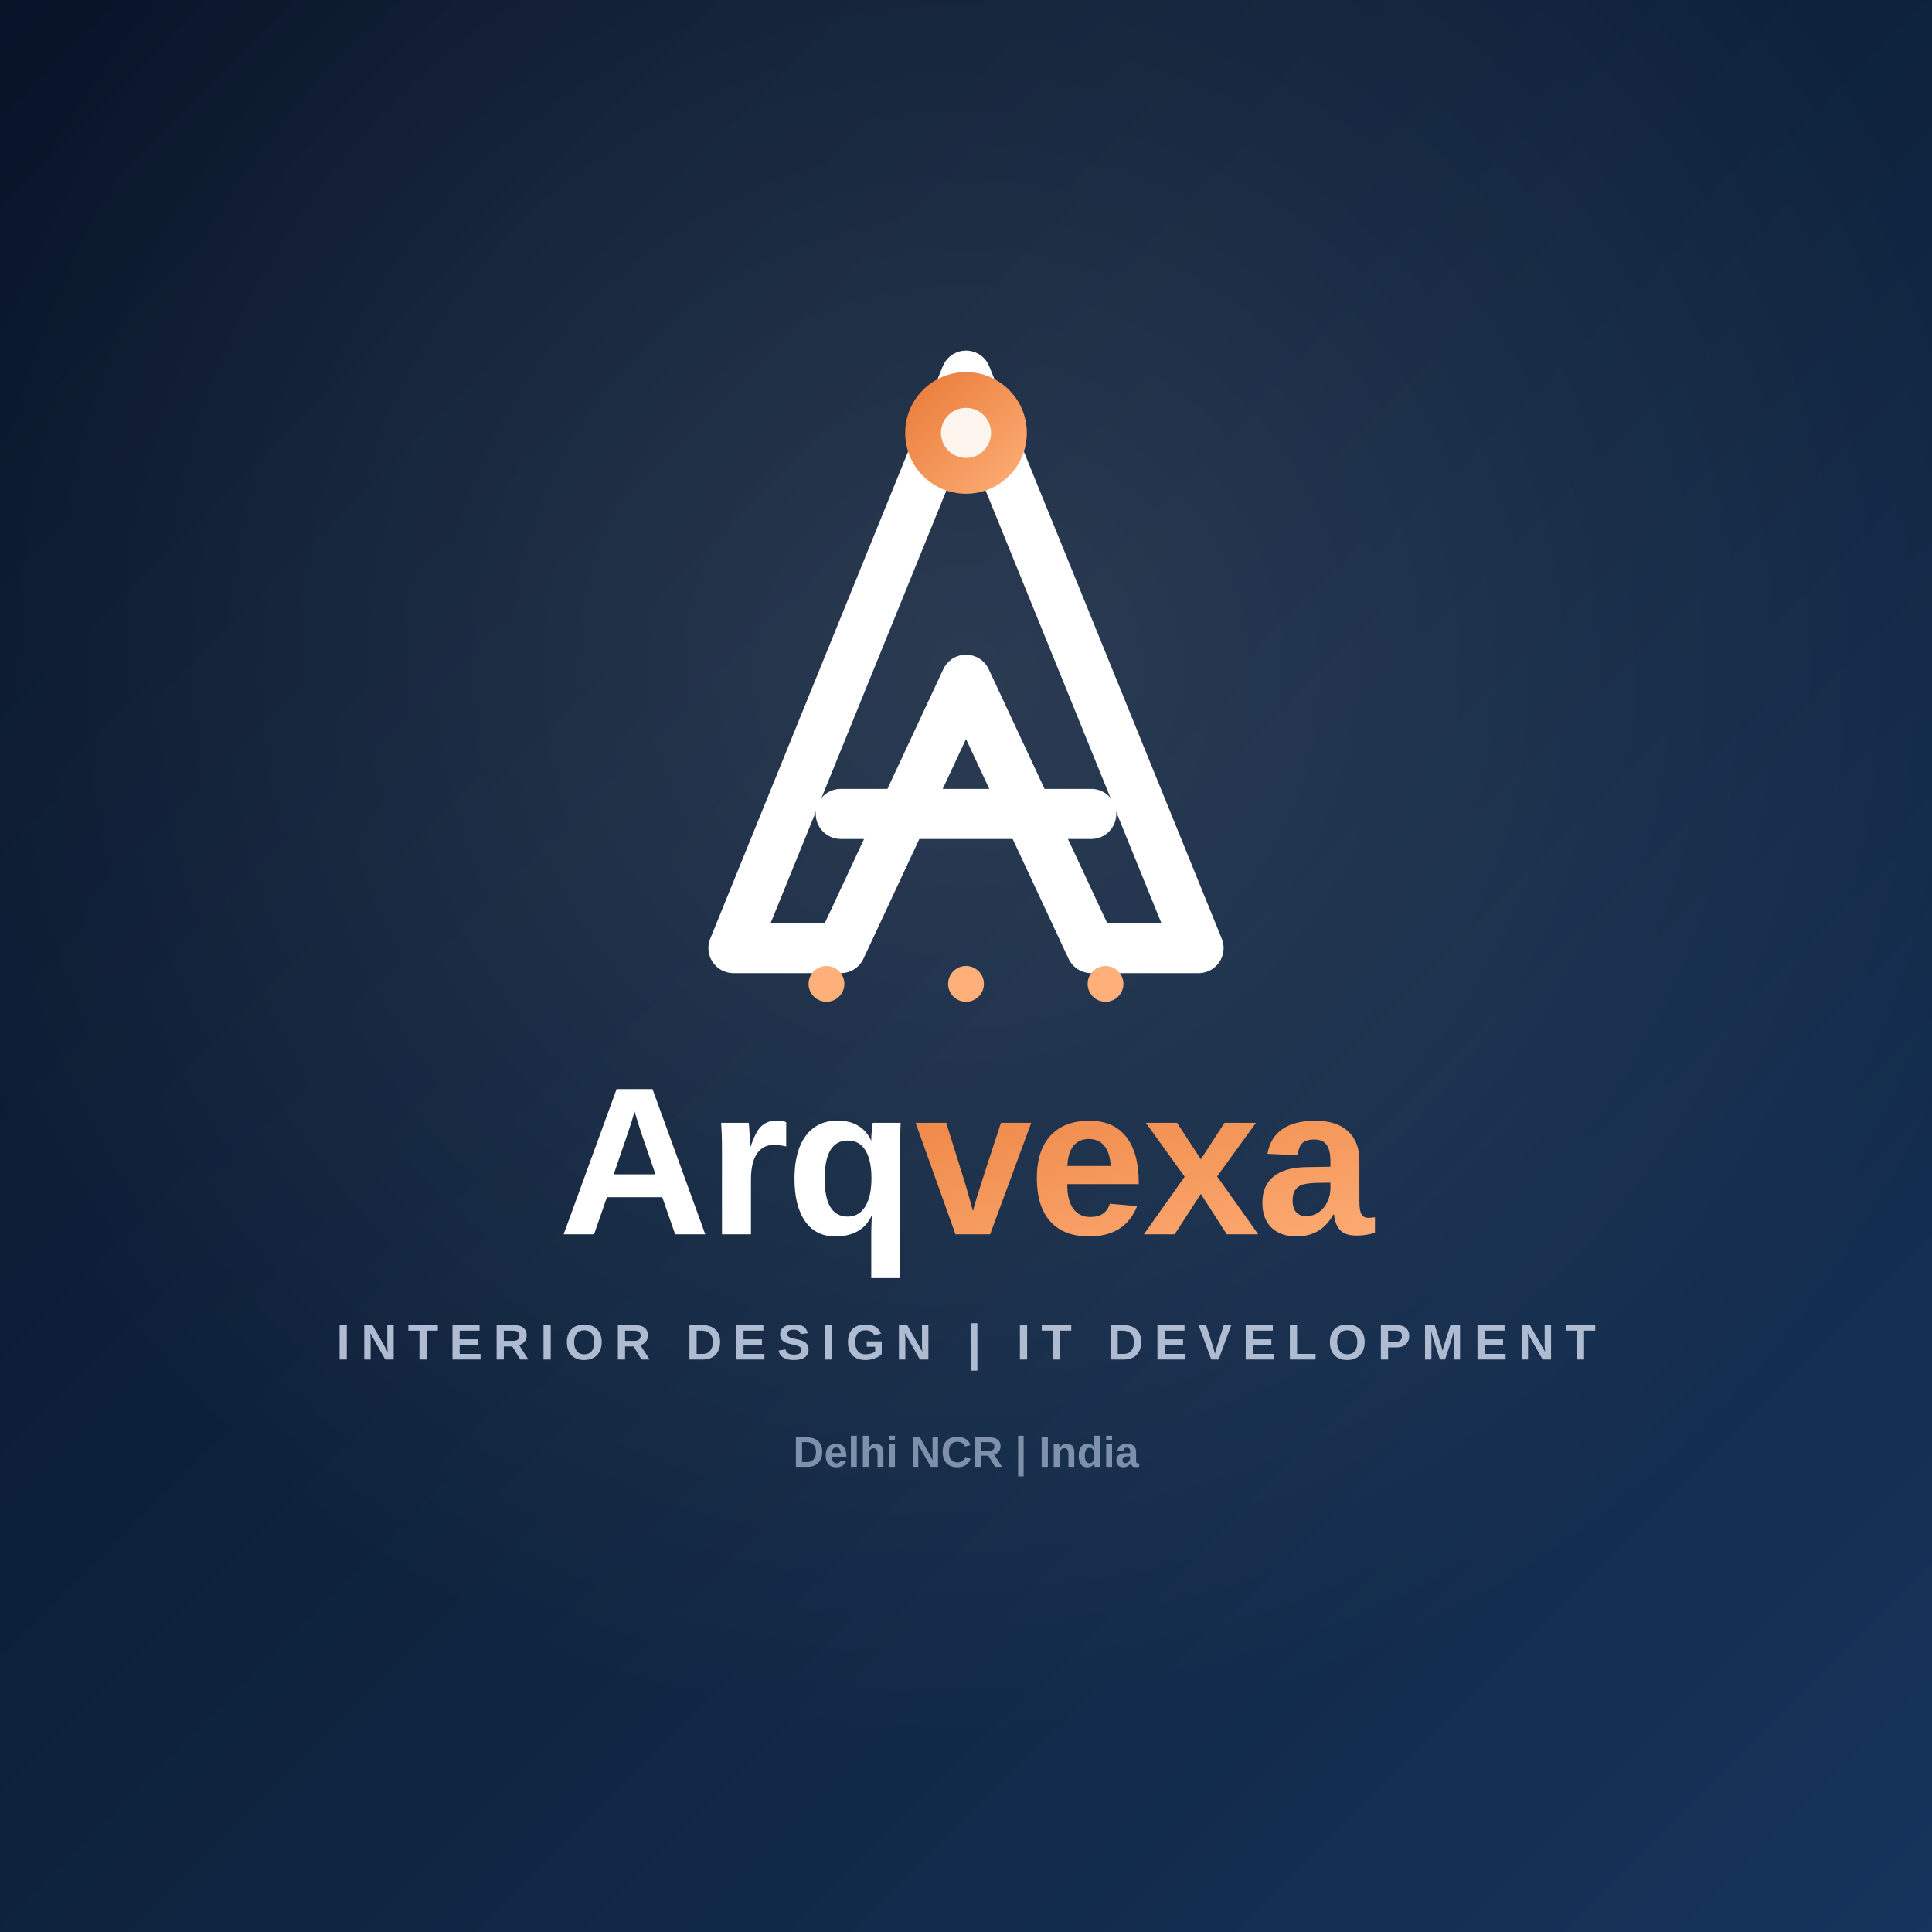
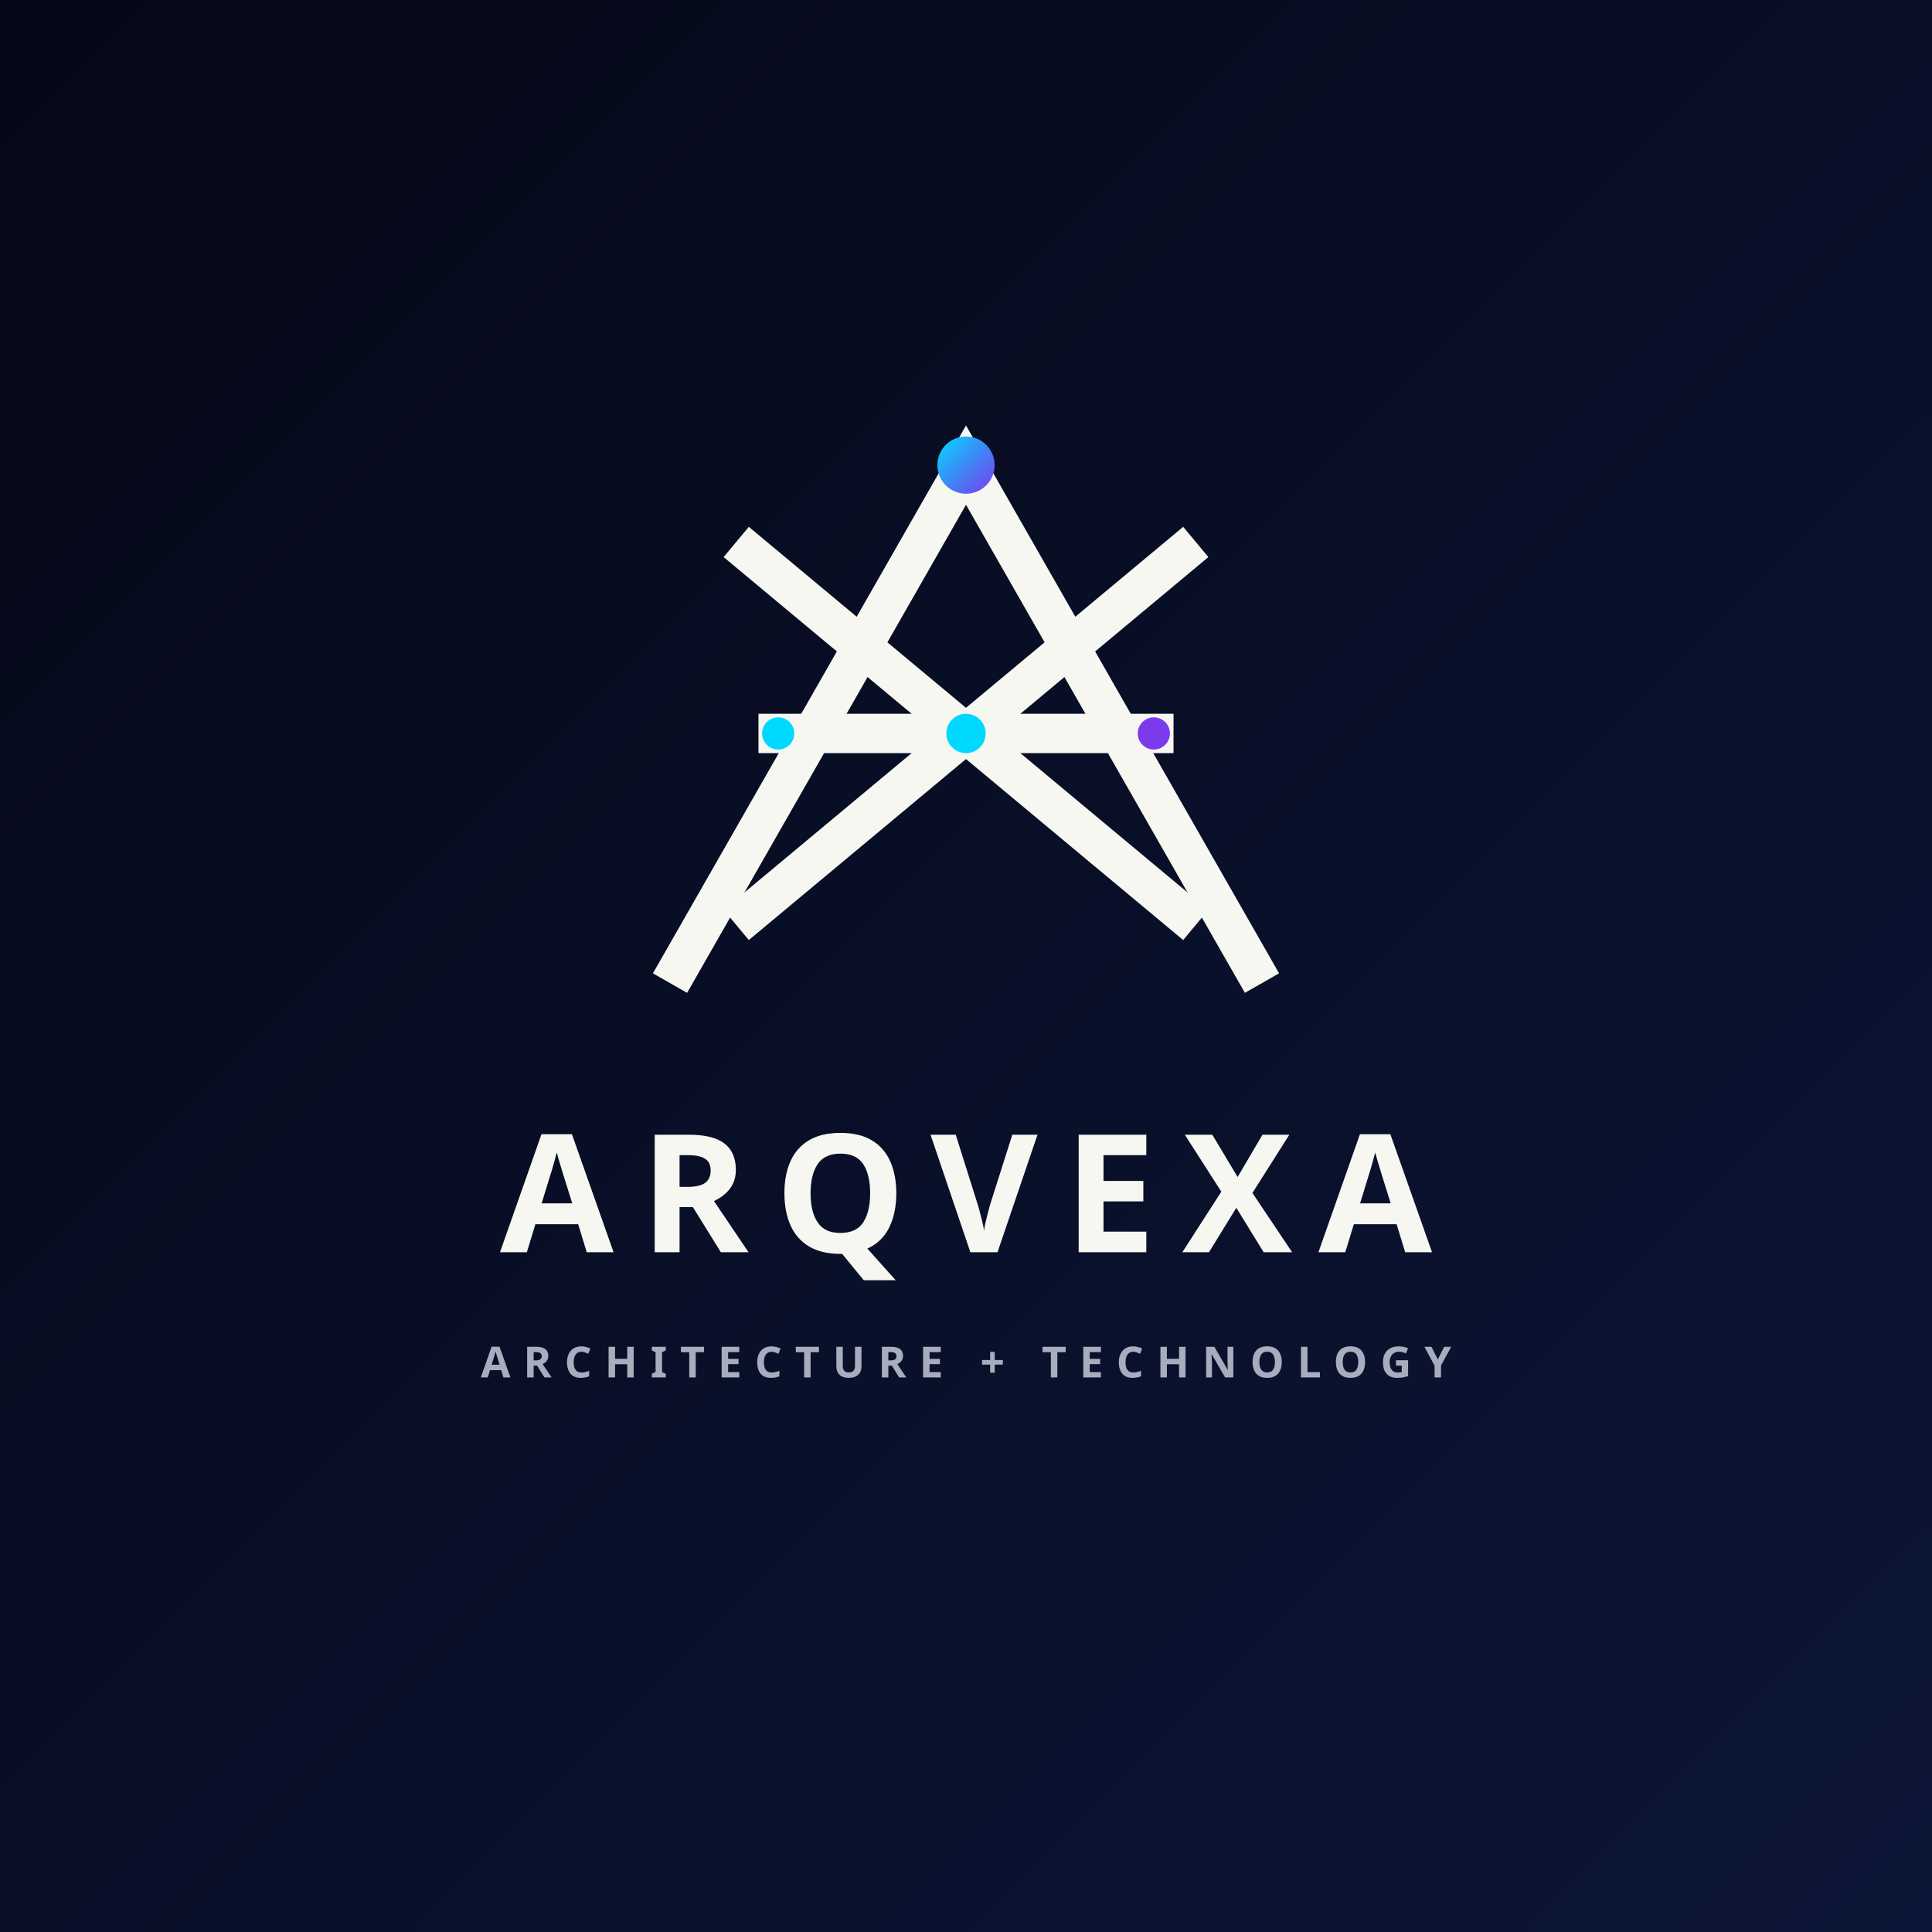
<svg xmlns="http://www.w3.org/2000/svg" width="1080" height="1080" viewBox="0 0 1080 1080" role="img" aria-label="Arqvexa">
  <defs>
-     <linearGradient id="share-bg" x1="0%" y1="0%" x2="100%" y2="100%">
-       <stop offset="0%" stop-color="#081428" />
-       <stop offset="55%" stop-color="#0f2440" />
-       <stop offset="100%" stop-color="#16345c" />
+     <linearGradient id="sq-bg" x1="0%" y1="0%" x2="100%" y2="100%">
+       <stop offset="0%" stop-color="#050816" />
+       <stop offset="100%" stop-color="#0C1638" />
    </linearGradient>
-     <linearGradient id="share-accent" x1="0%" y1="0%" x2="100%" y2="100%">
-       <stop offset="0%" stop-color="#e87935" />
-       <stop offset="100%" stop-color="#ffb07a" />
+     <linearGradient id="sq-accent" x1="0%" y1="0%" x2="100%" y2="100%">
+       <stop offset="0%" stop-color="#00D9FF" />
+       <stop offset="100%" stop-color="#7C3AED" />
    </linearGradient>
-     <radialGradient id="share-glow" cx="50%" cy="35%" r="55%">
-       <stop offset="0%" stop-color="#ffffff" stop-opacity="0.12" />
-       <stop offset="100%" stop-color="#ffffff" stop-opacity="0" />
-     </radialGradient>
  </defs>
-   <rect width="1080" height="1080" fill="url(#share-bg)" />
-   <rect width="1080" height="1080" fill="url(#share-glow)" />
-   <g transform="translate(540 360)">
-     <path d="M0 -150 L130 170 H70 L0 20 L-70 170 H-130 Z" fill="none" stroke="#ffffff" stroke-width="28" stroke-linejoin="round" stroke-linecap="round" />
-     <path d="M-70 95 H70" fill="none" stroke="#ffffff" stroke-width="28" stroke-linecap="round" />
-     <path d="M70 -10 V170" fill="none" stroke="url(#share-accent)" stroke-width="18" stroke-linecap="round" stroke-dasharray="0 30" />
-     <circle cy="-118" r="34" fill="url(#share-accent)" />
-     <circle cy="-118" r="14" fill="#fff" opacity="0.9" />
-     <path d="M-110 190 H110" stroke="url(#share-accent)" stroke-width="14" stroke-linecap="round" />
-     <circle cx="-78" cy="190" r="10" fill="#ffb07a" />
-     <circle cx="0" cy="190" r="10" fill="#ffb07a" />
-     <circle cx="78" cy="190" r="10" fill="#ffb07a" />
+   <rect width="1080" height="1080" fill="url(#sq-bg)" />
+   <g transform="translate(340 220)">
+     <g fill="none" stroke="#F7F7F2" stroke-width="22" stroke-linecap="square" stroke-linejoin="miter">
+       <path d="M40 320 L200 40 L360 320" />
+       <path d="M95 190 H305" />
+       <path d="M80 90 L320 290" />
+       <path d="M320 90 L80 290" />
+     </g>
+     <circle cx="200" cy="40" r="16" fill="url(#sq-accent)" />
+     <circle cx="200" cy="190" r="11" fill="#00D9FF" />
+     <circle cx="95" cy="190" r="9" fill="#00D9FF" />
+     <circle cx="305" cy="190" r="9" fill="#7C3AED" />
  </g>
-   <text x="540" y="690" text-anchor="middle" font-family="Arial, Helvetica, sans-serif" font-size="118" font-weight="800" fill="#ffffff" letter-spacing="-2">Arq<tspan fill="url(#share-accent)">vexa</tspan>
-   </text>
-   <text x="540" y="760" text-anchor="middle" font-family="Arial, Helvetica, sans-serif" font-size="28" font-weight="700" fill="#aebbd0" letter-spacing="6">INTERIOR DESIGN | IT DEVELOPMENT</text>
-   <text x="540" y="820" text-anchor="middle" font-family="Arial, Helvetica, sans-serif" font-size="24" font-weight="600" fill="#7f91aa">Delhi NCR | India</text>
+   <text x="540" y="700" text-anchor="middle" font-family="'Plus Jakarta Sans', 'Segoe UI', system-ui, sans-serif" font-size="92" font-weight="700" fill="#F7F7F2" letter-spacing="0.16em">ARQVEXA</text>
+   <text x="540" y="770" text-anchor="middle" font-family="'Plus Jakarta Sans', 'Segoe UI', system-ui, sans-serif" font-size="24" font-weight="600" fill="#A7ADBD" letter-spacing="0.3em">ARCHITECTURE + TECHNOLOGY</text>
</svg>
